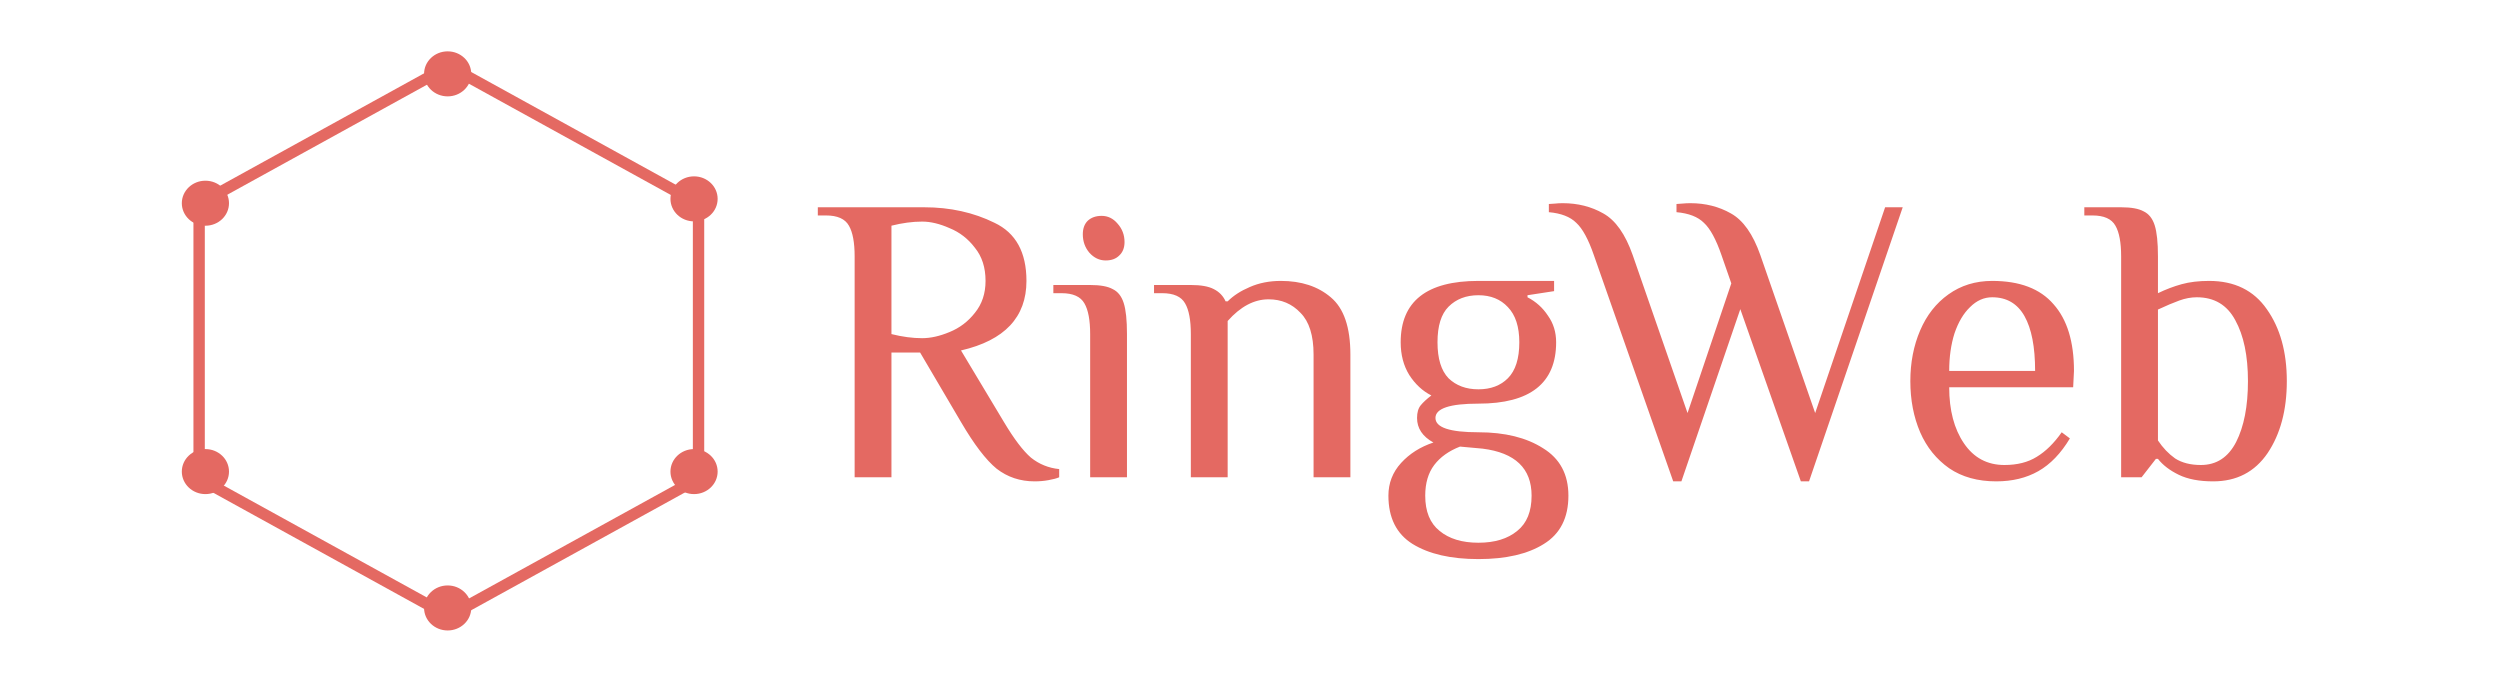
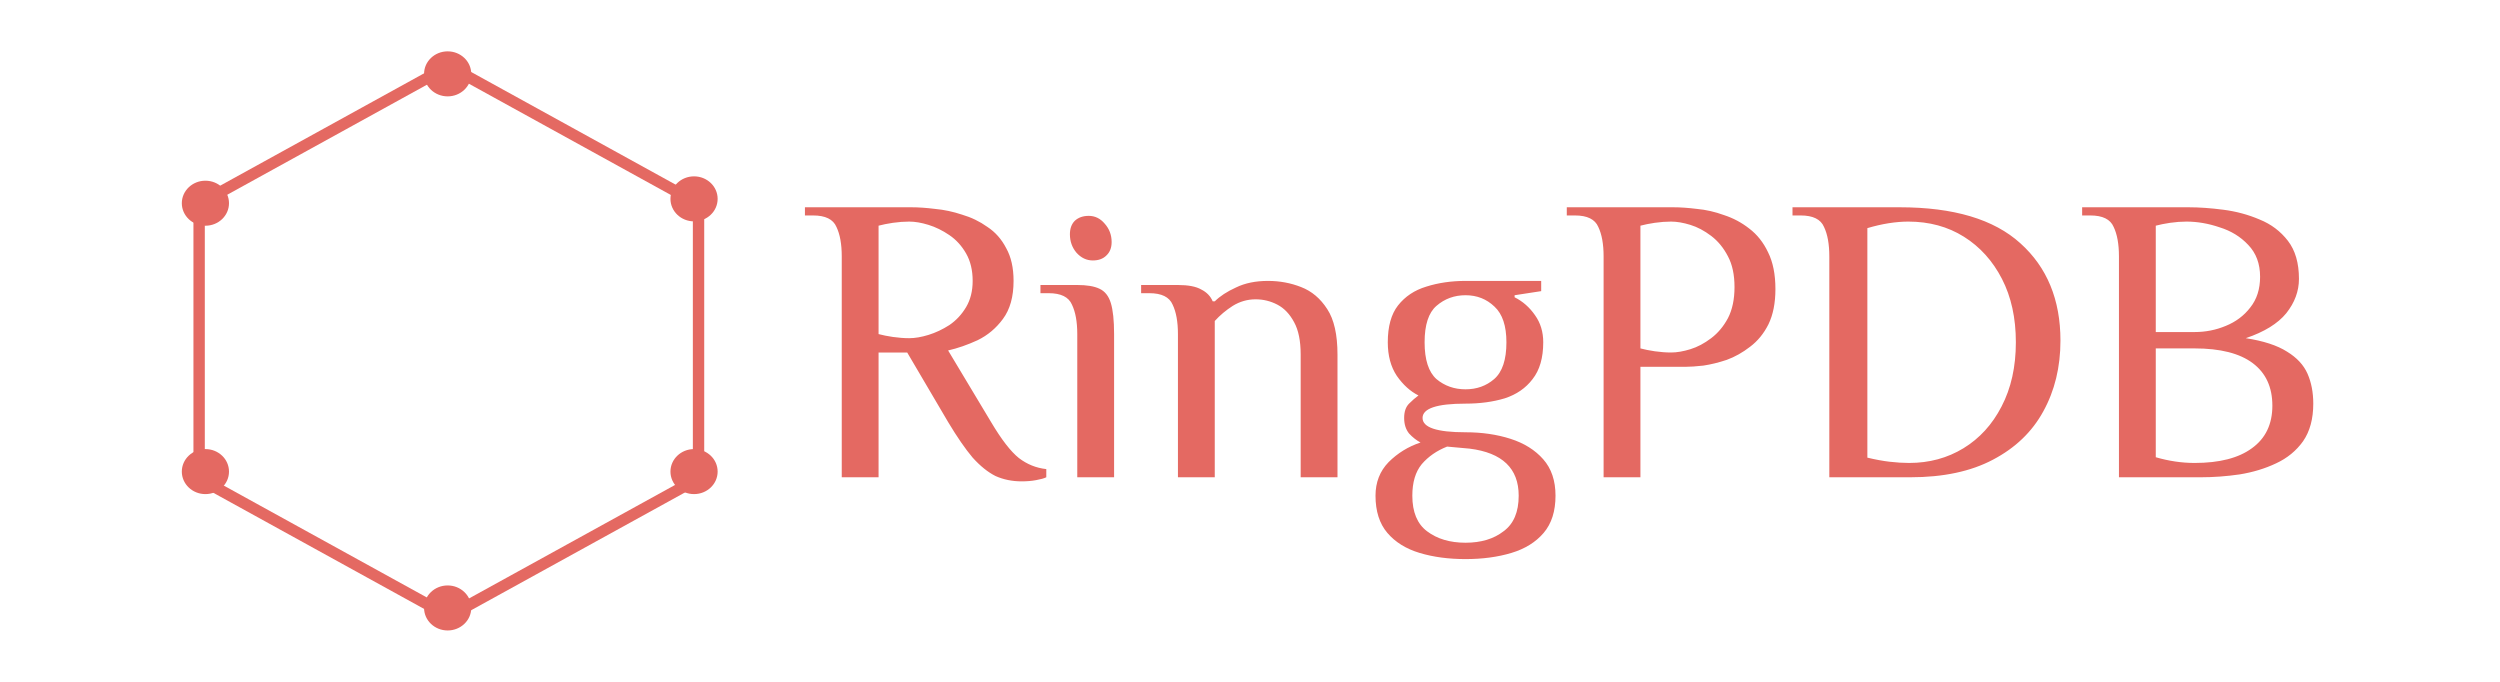
<svg xmlns="http://www.w3.org/2000/svg" width="220" height="60" viewBox="0 0 220 60" fill="none">
-   <path d="M17.523 17.931L39.497 5.823L61.471 17.931V42.106L39.497 54.214L17.523 42.106V17.931Z" stroke="#E46962" />
+   <path d="M61.471 17.93V42.107L39.496 54.213L17.523 42.107V17.93L39.496 5.823L61.471 17.93Z" stroke="#E46962" />
  <ellipse cx="18.076" cy="17.883" rx="2.076" ry="1.981" fill="#E46962" />
  <ellipse cx="39.394" cy="6.5" rx="2.076" ry="1.981" fill="#E46962" />
  <ellipse cx="61.076" cy="17.5" rx="2.076" ry="1.981" fill="#E46962" />
  <ellipse cx="61.076" cy="41.5" rx="2.076" ry="1.981" fill="#E46962" />
  <ellipse cx="39.394" cy="53.5" rx="2.076" ry="1.981" fill="#E46962" />
  <ellipse cx="18.076" cy="41.5" rx="2.076" ry="1.981" fill="#E46962" />
-   <path d="M91.048 42.36C89.776 42.36 88.66 41.988 87.7 41.244C86.764 40.476 85.72 39.108 84.568 37.14L80.968 31.02H78.448V42H75.208V22.56C75.208 21.336 75.04 20.436 74.704 19.86C74.368 19.26 73.696 18.96 72.688 18.96H71.968V18.24H81.328C83.608 18.24 85.672 18.696 87.52 19.608C89.392 20.496 90.328 22.2 90.328 24.72C90.328 27.912 88.408 29.952 84.568 30.84L88.348 37.14C89.236 38.628 90.028 39.672 90.724 40.272C91.444 40.848 92.272 41.184 93.208 41.28V42C92.992 42.096 92.68 42.18 92.272 42.252C91.888 42.324 91.48 42.36 91.048 42.36ZM81.148 29.76C81.892 29.76 82.696 29.58 83.56 29.22C84.448 28.86 85.192 28.296 85.792 27.528C86.416 26.76 86.728 25.824 86.728 24.72C86.728 23.544 86.416 22.572 85.792 21.804C85.192 21.012 84.448 20.436 83.56 20.076C82.696 19.692 81.892 19.5 81.148 19.5C80.308 19.5 79.408 19.62 78.448 19.86V29.4C79.408 29.64 80.308 29.76 81.148 29.76ZM97.302 22.92C96.751 22.92 96.27 22.692 95.862 22.236C95.478 21.78 95.287 21.24 95.287 20.616C95.287 20.112 95.43 19.716 95.719 19.428C96.031 19.14 96.439 18.996 96.942 18.996C97.495 18.996 97.963 19.224 98.347 19.68C98.754 20.136 98.959 20.676 98.959 21.3C98.959 21.804 98.802 22.2 98.49 22.488C98.203 22.776 97.806 22.92 97.302 22.92ZM95.934 29.4C95.934 28.176 95.766 27.276 95.43 26.7C95.094 26.1 94.422 25.8 93.415 25.8H92.695V25.08H95.934C96.823 25.08 97.483 25.2 97.915 25.44C98.371 25.656 98.695 26.064 98.886 26.664C99.079 27.264 99.174 28.176 99.174 29.4V42H95.934V29.4ZM104.794 29.4C104.794 28.176 104.626 27.276 104.29 26.7C103.954 26.1 103.282 25.8 102.274 25.8H101.554V25.08H104.794C105.682 25.08 106.354 25.2 106.81 25.44C107.29 25.68 107.638 26.04 107.854 26.52H108.034C108.538 26.016 109.186 25.596 109.978 25.26C110.794 24.9 111.706 24.72 112.714 24.72C114.514 24.72 115.978 25.2 117.106 26.16C118.258 27.12 118.834 28.8 118.834 31.2V42H115.594V31.2C115.594 29.52 115.21 28.296 114.442 27.528C113.698 26.736 112.762 26.34 111.634 26.34C110.362 26.34 109.162 26.976 108.034 28.248V42H104.794V29.4ZM130.1 49.2C127.676 49.2 125.744 48.756 124.304 47.868C122.888 46.98 122.18 45.564 122.18 43.62C122.18 42.516 122.552 41.556 123.296 40.74C124.04 39.924 124.988 39.324 126.14 38.94C125.18 38.412 124.7 37.692 124.7 36.78C124.7 36.3 124.808 35.928 125.024 35.664C125.24 35.4 125.552 35.112 125.96 34.8C125.192 34.416 124.544 33.816 124.016 33C123.512 32.184 123.26 31.224 123.26 30.12C123.26 26.52 125.54 24.72 130.1 24.72H136.76V25.62L134.42 25.98V26.16C135.164 26.544 135.764 27.084 136.22 27.78C136.7 28.452 136.94 29.232 136.94 30.12C136.94 33.72 134.66 35.52 130.1 35.52C127.58 35.52 126.32 35.94 126.32 36.78C126.32 37.62 127.58 38.04 130.1 38.04C132.428 38.04 134.324 38.508 135.788 39.444C137.276 40.356 138.02 41.748 138.02 43.62C138.02 45.564 137.3 46.98 135.86 47.868C134.444 48.756 132.524 49.2 130.1 49.2ZM130.1 34.26C131.18 34.26 132.044 33.936 132.692 33.288C133.364 32.616 133.7 31.56 133.7 30.12C133.7 28.752 133.364 27.72 132.692 27.024C132.044 26.328 131.18 25.98 130.1 25.98C129.02 25.98 128.144 26.316 127.472 26.988C126.824 27.636 126.5 28.68 126.5 30.12C126.5 31.56 126.824 32.616 127.472 33.288C128.144 33.936 129.02 34.26 130.1 34.26ZM130.1 47.76C131.54 47.76 132.68 47.412 133.52 46.716C134.36 46.044 134.78 45.012 134.78 43.62C134.78 41.22 133.34 39.84 130.46 39.48L128.48 39.3C127.496 39.684 126.74 40.224 126.212 40.92C125.684 41.616 125.42 42.516 125.42 43.62C125.42 45.012 125.84 46.044 126.68 46.716C127.52 47.412 128.66 47.76 130.1 47.76ZM140.259 22.452C139.779 21.06 139.263 20.112 138.711 19.608C138.183 19.08 137.379 18.768 136.299 18.672V17.952C136.419 17.952 136.599 17.94 136.839 17.916C137.055 17.892 137.283 17.88 137.523 17.88C138.843 17.88 140.031 18.18 141.087 18.78C142.167 19.38 143.031 20.604 143.679 22.452L148.503 36.348L152.355 24.936L151.491 22.452C151.011 21.06 150.495 20.112 149.943 19.608C149.415 19.08 148.611 18.768 147.531 18.672V17.952C147.651 17.952 147.819 17.94 148.035 17.916C148.275 17.892 148.515 17.88 148.755 17.88C150.075 17.88 151.263 18.18 152.319 18.78C153.399 19.38 154.263 20.604 154.911 22.452L159.735 36.348L165.891 18.24H167.439L159.195 42.36H158.475L153.147 27.204L147.963 42.36H147.243L140.259 22.452ZM175.67 42.36C174.038 42.36 172.658 41.976 171.53 41.208C170.402 40.416 169.55 39.36 168.974 38.04C168.398 36.696 168.11 35.196 168.11 33.54C168.11 31.908 168.398 30.42 168.974 29.076C169.55 27.732 170.378 26.676 171.458 25.908C172.562 25.116 173.846 24.72 175.31 24.72C177.734 24.72 179.534 25.404 180.71 26.772C181.91 28.116 182.51 30.072 182.51 32.64L182.438 34.08H171.53C171.53 36.096 171.962 37.74 172.826 39.012C173.69 40.284 174.878 40.92 176.39 40.92C177.518 40.92 178.466 40.68 179.234 40.2C180.026 39.72 180.758 39 181.43 38.04L182.15 38.58C181.358 39.9 180.434 40.86 179.378 41.46C178.322 42.06 177.086 42.36 175.67 42.36ZM179.09 32.64C179.09 30.528 178.778 28.92 178.154 27.816C177.53 26.712 176.582 26.16 175.31 26.16C174.59 26.16 173.942 26.448 173.366 27.024C172.79 27.576 172.334 28.344 171.998 29.328C171.686 30.312 171.53 31.416 171.53 32.64H179.09ZM194.76 42.36C193.536 42.36 192.528 42.168 191.736 41.784C190.944 41.4 190.332 40.932 189.9 40.38H189.72L188.46 42H186.66V22.56C186.66 21.336 186.492 20.436 186.156 19.86C185.82 19.26 185.148 18.96 184.14 18.96H183.42V18.24H186.66C187.548 18.24 188.208 18.36 188.64 18.6C189.096 18.816 189.42 19.224 189.612 19.824C189.804 20.424 189.9 21.336 189.9 22.56V25.8C190.596 25.464 191.292 25.2 191.988 25.008C192.684 24.816 193.488 24.72 194.4 24.72C196.632 24.72 198.324 25.548 199.476 27.204C200.652 28.86 201.24 30.972 201.24 33.54C201.24 36.084 200.676 38.196 199.548 39.876C198.42 41.532 196.824 42.36 194.76 42.36ZM193.68 40.92C195.048 40.92 196.08 40.248 196.776 38.904C197.472 37.536 197.82 35.748 197.82 33.54C197.82 31.308 197.448 29.52 196.704 28.176C195.984 26.832 194.856 26.16 193.32 26.16C192.816 26.16 192.3 26.256 191.772 26.448C191.244 26.64 190.62 26.904 189.9 27.24V38.76C190.332 39.408 190.836 39.936 191.412 40.344C192.012 40.728 192.768 40.92 193.68 40.92Z" fill="#E46962" />
+   <path d="M89.914 42.36C89.074 42.36 88.306 42.204 87.61 41.892C86.938 41.556 86.266 41.016 85.594 40.272C84.946 39.504 84.226 38.46 83.434 37.14L79.834 31.02H77.314V42H74.074V22.56C74.074 21.48 73.918 20.616 73.606 19.968C73.318 19.296 72.634 18.96 71.554 18.96H70.834V18.24H80.194C80.818 18.24 81.514 18.288 82.282 18.384C83.074 18.456 83.866 18.624 84.658 18.888C85.474 19.128 86.218 19.488 86.89 19.968C87.586 20.424 88.138 21.048 88.546 21.84C88.978 22.608 89.194 23.568 89.194 24.72C89.194 26.112 88.882 27.228 88.258 28.068C87.658 28.884 86.914 29.508 86.026 29.94C85.138 30.348 84.274 30.648 83.434 30.84L87.214 37.14C88.126 38.676 88.942 39.732 89.662 40.308C90.382 40.86 91.186 41.184 92.074 41.28V42C91.882 42.096 91.582 42.18 91.174 42.252C90.79 42.324 90.37 42.36 89.914 42.36ZM80.014 29.76C80.518 29.76 81.082 29.664 81.706 29.472C82.33 29.28 82.942 28.992 83.542 28.608C84.142 28.2 84.634 27.672 85.018 27.024C85.402 26.376 85.594 25.608 85.594 24.72C85.594 23.784 85.402 22.98 85.018 22.308C84.634 21.636 84.142 21.096 83.542 20.688C82.942 20.28 82.33 19.98 81.706 19.788C81.082 19.596 80.518 19.5 80.014 19.5C79.558 19.5 79.078 19.536 78.574 19.608C78.094 19.68 77.674 19.764 77.314 19.86V29.4C77.674 29.496 78.094 29.58 78.574 29.652C79.078 29.724 79.558 29.76 80.014 29.76ZM96.168 22.92C95.616 22.92 95.136 22.692 94.728 22.236C94.344 21.78 94.152 21.24 94.152 20.616C94.152 20.112 94.296 19.716 94.584 19.428C94.896 19.14 95.304 18.996 95.808 18.996C96.36 18.996 96.828 19.224 97.212 19.68C97.62 20.136 97.824 20.676 97.824 21.3C97.824 21.804 97.668 22.2 97.356 22.488C97.068 22.776 96.672 22.92 96.168 22.92ZM94.8 42V29.4C94.8 28.32 94.644 27.456 94.332 26.808C94.044 26.136 93.36 25.8 92.28 25.8H91.56V25.08H94.8C95.64 25.08 96.288 25.188 96.744 25.404C97.224 25.62 97.56 26.04 97.752 26.664C97.944 27.288 98.04 28.2 98.04 29.4V42H94.8ZM103.659 42V29.4C103.659 28.32 103.503 27.456 103.191 26.808C102.903 26.136 102.219 25.8 101.139 25.8H100.419V25.08H103.659C104.571 25.08 105.255 25.212 105.711 25.476C106.191 25.716 106.527 26.064 106.719 26.52H106.899C107.355 26.064 107.979 25.656 108.771 25.296C109.563 24.912 110.499 24.72 111.579 24.72C112.611 24.72 113.583 24.9 114.495 25.26C115.431 25.62 116.199 26.268 116.799 27.204C117.399 28.116 117.699 29.448 117.699 31.2V42H114.459V31.2C114.459 30 114.267 29.052 113.883 28.356C113.499 27.636 113.007 27.12 112.407 26.808C111.807 26.496 111.171 26.34 110.499 26.34C109.779 26.34 109.107 26.532 108.483 26.916C107.883 27.3 107.355 27.744 106.899 28.248V42H103.659ZM128.965 49.2C127.477 49.2 126.133 49.02 124.933 48.66C123.733 48.3 122.785 47.712 122.089 46.896C121.393 46.08 121.045 44.988 121.045 43.62C121.045 42.444 121.429 41.46 122.197 40.668C122.989 39.876 123.925 39.3 125.005 38.94C124.645 38.748 124.309 38.484 123.997 38.148C123.709 37.788 123.565 37.332 123.565 36.78C123.565 36.228 123.709 35.808 123.997 35.52C124.285 35.232 124.561 34.992 124.825 34.8C124.105 34.44 123.469 33.864 122.917 33.072C122.389 32.28 122.125 31.296 122.125 30.12C122.125 28.728 122.425 27.648 123.025 26.88C123.649 26.088 124.477 25.536 125.509 25.224C126.565 24.888 127.717 24.72 128.965 24.72H135.625V25.62L133.285 25.98V26.16C134.005 26.52 134.605 27.048 135.085 27.744C135.565 28.416 135.805 29.208 135.805 30.12C135.805 31.488 135.493 32.568 134.869 33.36C134.269 34.152 133.453 34.716 132.421 35.052C131.389 35.364 130.237 35.52 128.965 35.52C126.445 35.52 125.185 35.94 125.185 36.78C125.185 37.62 126.445 38.04 128.965 38.04C130.405 38.04 131.725 38.232 132.925 38.616C134.125 39 135.085 39.6 135.805 40.416C136.525 41.232 136.885 42.3 136.885 43.62C136.885 44.988 136.537 46.08 135.841 46.896C135.145 47.712 134.197 48.3 132.997 48.66C131.797 49.02 130.453 49.2 128.965 49.2ZM128.965 34.26C129.949 34.26 130.789 33.96 131.485 33.36C132.205 32.736 132.565 31.656 132.565 30.12C132.565 28.68 132.217 27.636 131.521 26.988C130.825 26.316 129.973 25.98 128.965 25.98C127.981 25.98 127.129 26.292 126.409 26.916C125.713 27.516 125.365 28.584 125.365 30.12C125.365 31.656 125.713 32.736 126.409 33.36C127.129 33.96 127.981 34.26 128.965 34.26ZM128.965 47.76C130.333 47.76 131.449 47.424 132.313 46.752C133.201 46.104 133.645 45.06 133.645 43.62C133.645 41.22 132.205 39.84 129.325 39.48L127.345 39.3C126.433 39.66 125.689 40.176 125.113 40.848C124.561 41.52 124.285 42.444 124.285 43.62C124.285 45.06 124.717 46.104 125.581 46.752C126.469 47.424 127.597 47.76 128.965 47.76ZM141.117 42V22.56C141.117 21.48 140.961 20.616 140.649 19.968C140.361 19.296 139.677 18.96 138.597 18.96H137.877V18.24H147.237C147.861 18.24 148.557 18.288 149.325 18.384C150.117 18.456 150.909 18.636 151.701 18.924C152.517 19.188 153.261 19.584 153.933 20.112C154.629 20.64 155.181 21.336 155.589 22.2C156.021 23.064 156.237 24.144 156.237 25.44C156.237 26.664 156.033 27.696 155.625 28.536C155.217 29.352 154.677 30.012 154.005 30.516C153.357 31.02 152.673 31.404 151.953 31.668C151.233 31.908 150.549 32.076 149.901 32.172C149.253 32.244 148.725 32.28 148.317 32.28H144.357V42H141.117ZM147.057 31.02C147.561 31.02 148.125 30.924 148.749 30.732C149.373 30.54 149.985 30.216 150.585 29.76C151.185 29.304 151.677 28.716 152.061 27.996C152.445 27.252 152.637 26.34 152.637 25.26C152.637 24.18 152.445 23.28 152.061 22.56C151.677 21.816 151.185 21.216 150.585 20.76C149.985 20.304 149.373 19.98 148.749 19.788C148.125 19.596 147.561 19.5 147.057 19.5C146.601 19.5 146.121 19.536 145.617 19.608C145.137 19.68 144.717 19.764 144.357 19.86V30.66C144.717 30.756 145.137 30.84 145.617 30.912C146.121 30.984 146.601 31.02 147.057 31.02ZM160.98 42V22.56C160.98 21.48 160.824 20.616 160.512 19.968C160.224 19.296 159.54 18.96 158.46 18.96H157.74V18.24H167.172C171.924 18.24 175.464 19.296 177.792 21.408C180.144 23.52 181.32 26.376 181.32 29.976C181.32 32.304 180.816 34.38 179.808 36.204C178.824 38.004 177.348 39.42 175.38 40.452C173.436 41.484 171.012 42 168.108 42H160.98ZM168 40.74C169.776 40.74 171.372 40.308 172.788 39.444C174.204 38.58 175.32 37.356 176.136 35.772C176.976 34.164 177.396 32.28 177.396 30.12C177.396 27.984 176.988 26.124 176.172 24.54C175.356 22.956 174.24 21.72 172.824 20.832C171.408 19.944 169.776 19.5 167.928 19.5C167.4 19.5 166.824 19.548 166.2 19.644C165.6 19.74 164.976 19.884 164.328 20.076V40.272C165.024 40.44 165.672 40.56 166.272 40.632C166.896 40.704 167.472 40.74 168 40.74ZM186.468 42V22.56C186.468 21.48 186.312 20.616 186 19.968C185.712 19.296 185.028 18.96 183.948 18.96H183.228V18.24H192.588C193.524 18.24 194.544 18.312 195.648 18.456C196.776 18.6 197.844 18.888 198.852 19.32C199.86 19.728 200.688 20.352 201.336 21.192C201.984 22.032 202.308 23.148 202.308 24.54C202.308 25.62 201.936 26.628 201.192 27.564C200.448 28.476 199.26 29.208 197.628 29.76C199.188 30 200.4 30.396 201.264 30.948C202.128 31.476 202.728 32.124 203.064 32.892C203.4 33.66 203.568 34.536 203.568 35.52C203.568 36.864 203.268 37.968 202.668 38.832C202.068 39.672 201.276 40.32 200.292 40.776C199.332 41.232 198.264 41.556 197.088 41.748C195.936 41.916 194.796 42 193.668 42H186.468ZM189.708 29.22H193.128C194.088 29.22 195 29.04 195.864 28.68C196.752 28.32 197.472 27.78 198.024 27.06C198.6 26.34 198.888 25.44 198.888 24.36C198.888 23.208 198.54 22.272 197.844 21.552C197.172 20.832 196.332 20.316 195.324 20.004C194.34 19.668 193.368 19.5 192.408 19.5C191.952 19.5 191.472 19.536 190.968 19.608C190.488 19.68 190.068 19.764 189.708 19.86V29.22ZM193.128 40.74C195.312 40.74 196.992 40.308 198.168 39.444C199.368 38.58 199.968 37.332 199.968 35.7C199.968 34.068 199.392 32.82 198.24 31.956C197.088 31.092 195.384 30.66 193.128 30.66H189.708V40.236C190.86 40.572 192 40.74 193.128 40.74Z" fill="#E46962" />
</svg>
